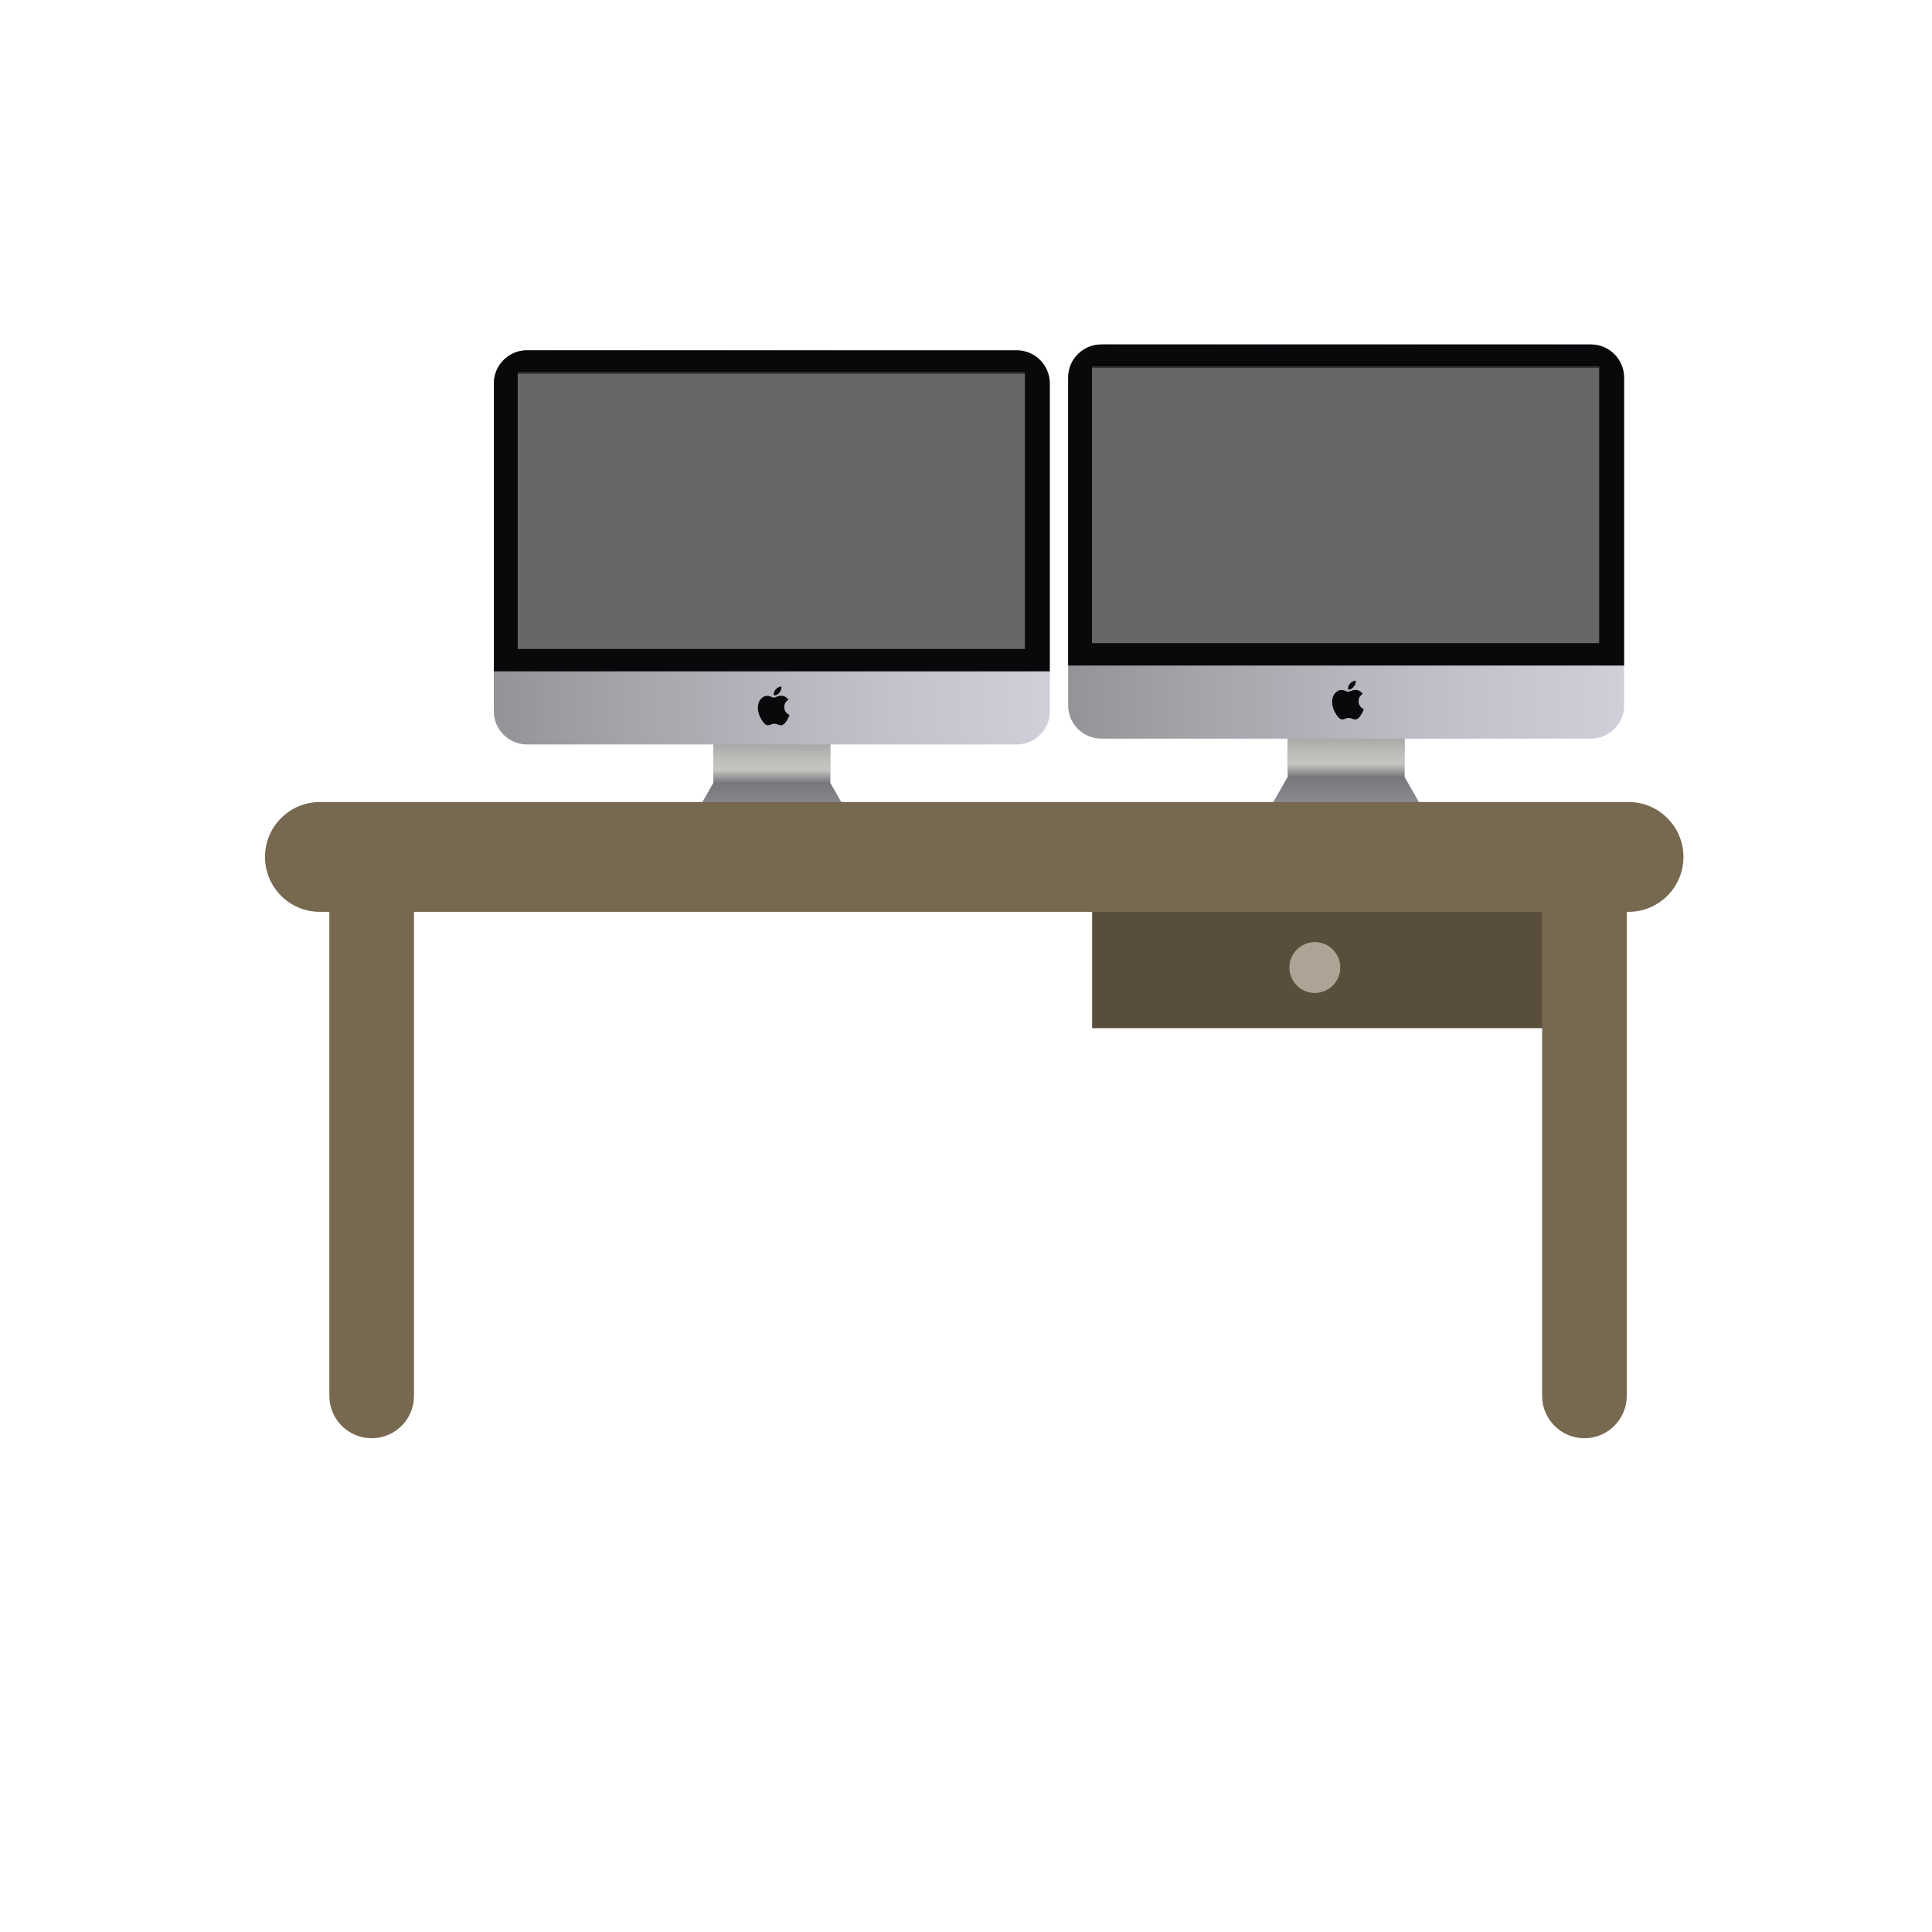
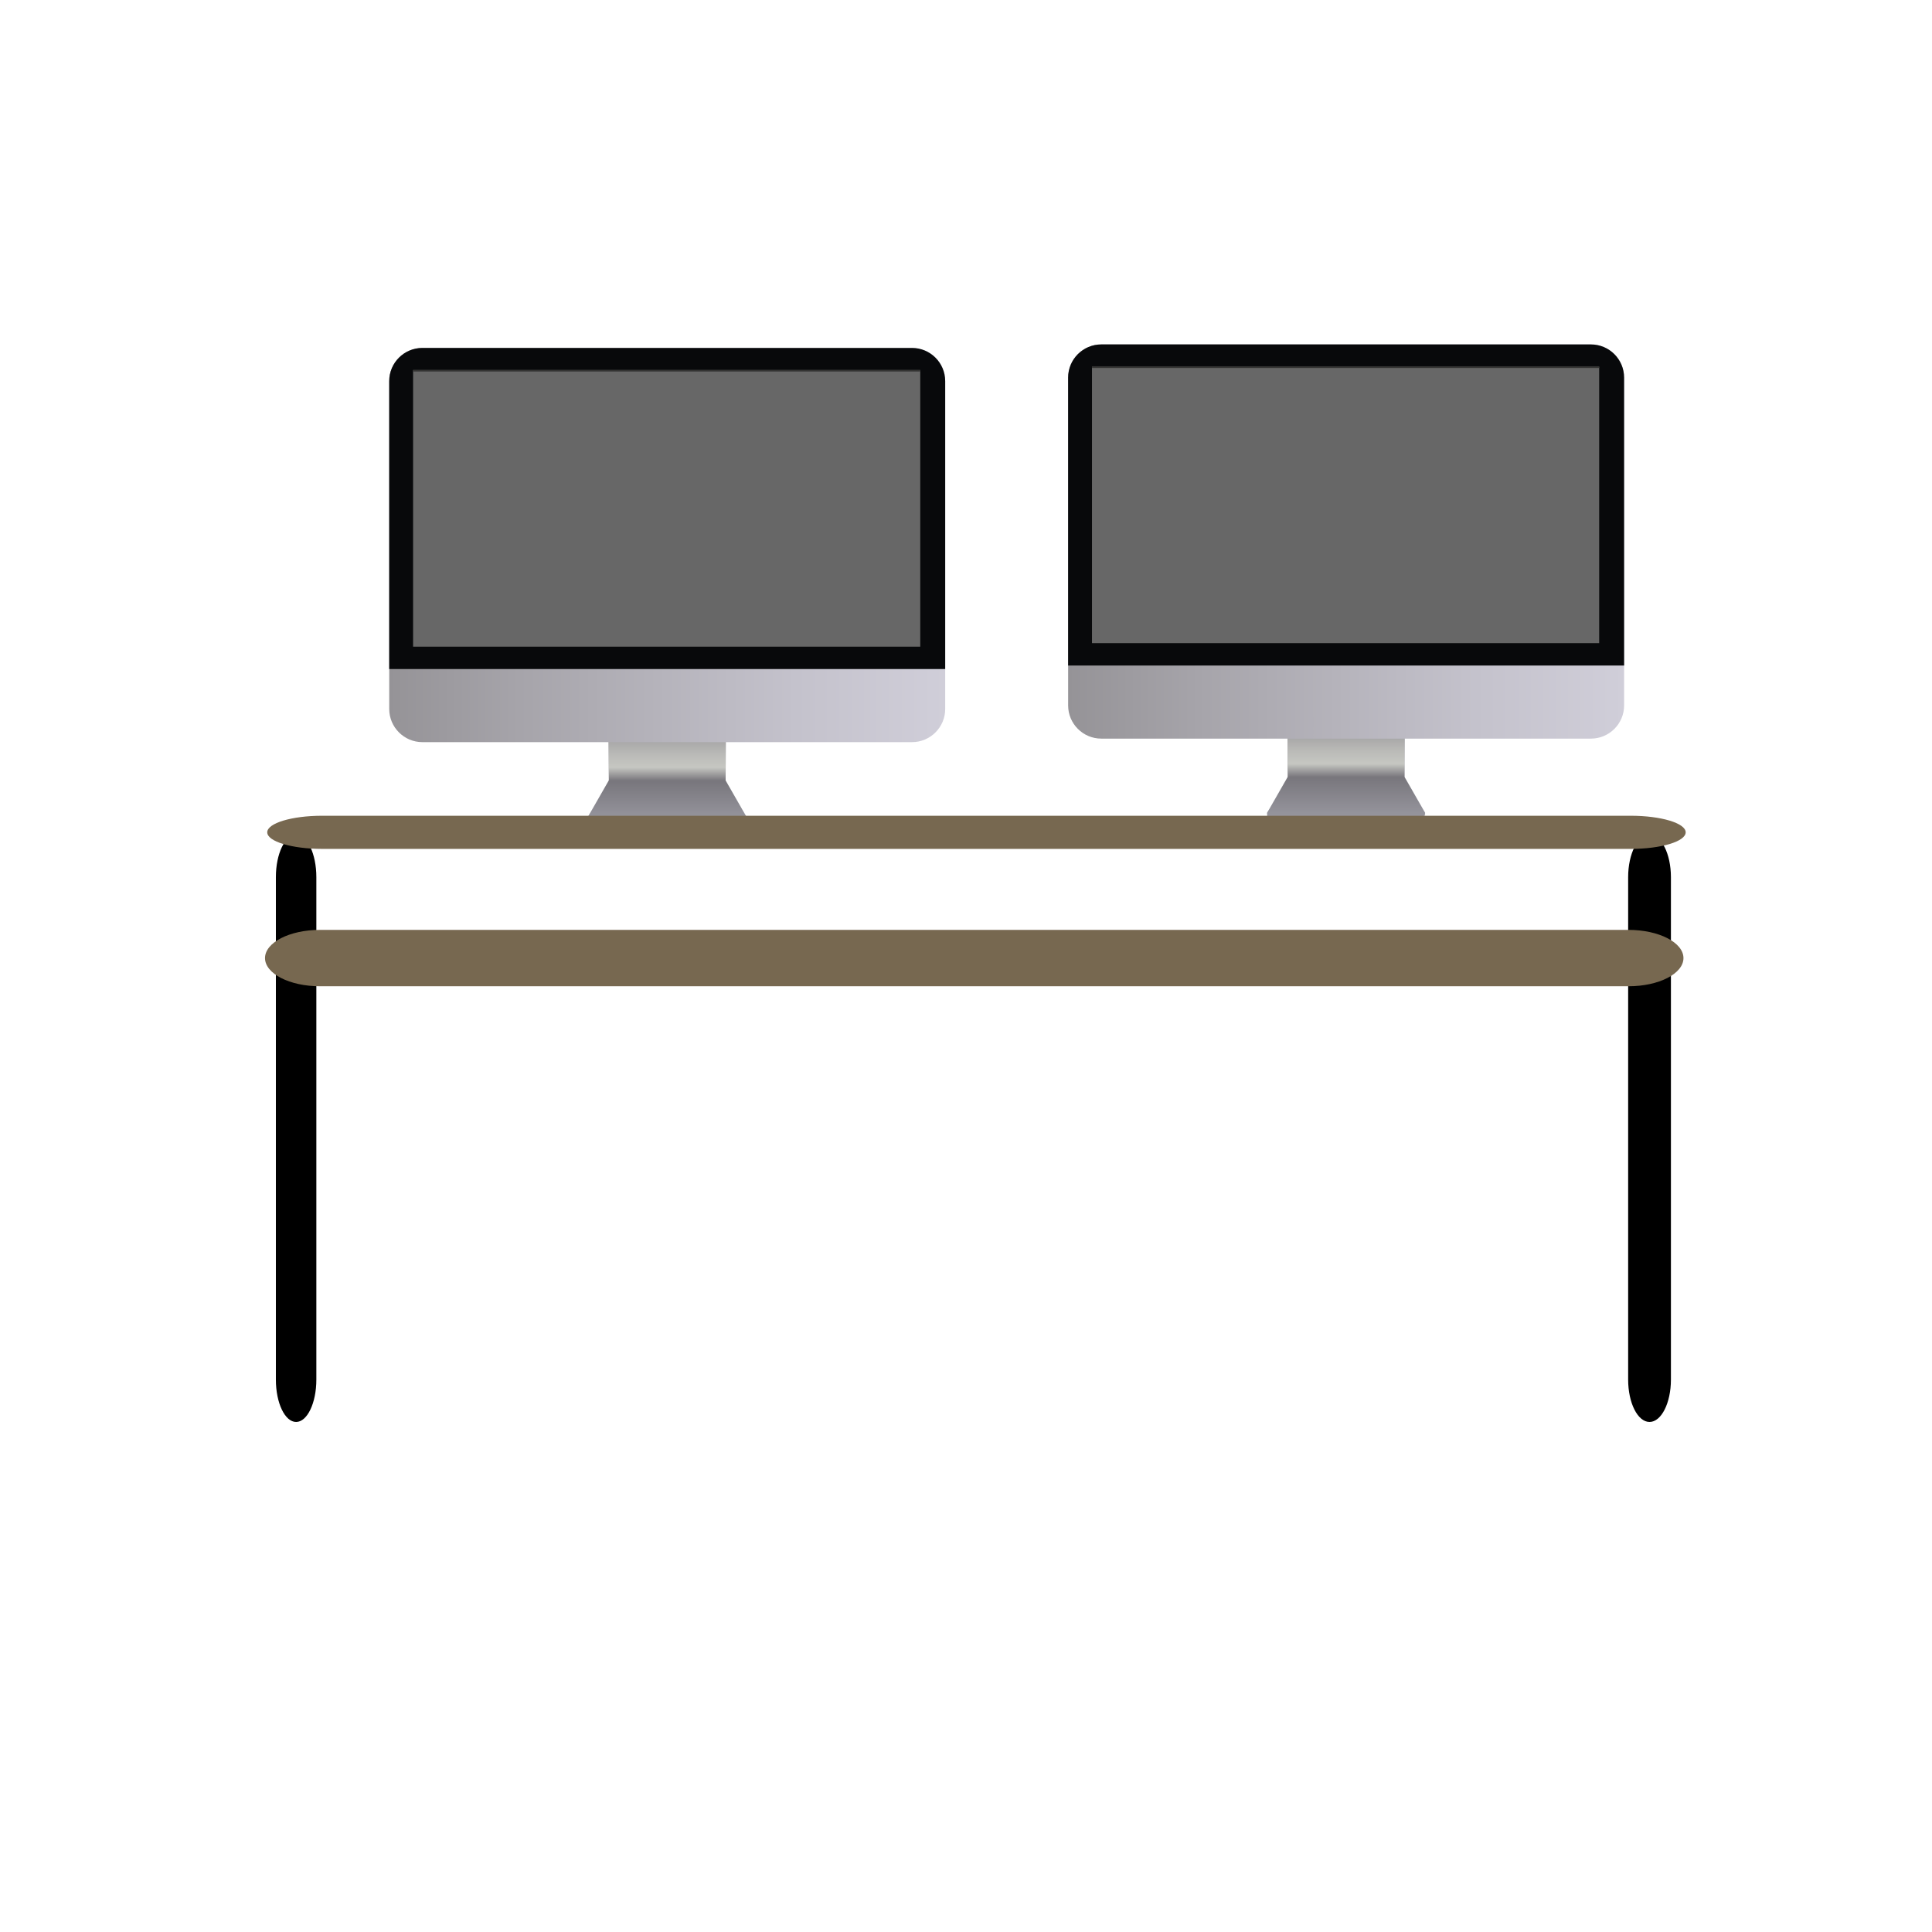
<svg xmlns="http://www.w3.org/2000/svg" xmlns:xlink="http://www.w3.org/1999/xlink" version="1.1" id="Layer_1" viewBox="0 0 473.931 473.931" xml:space="preserve">
  <defs id="defs88">
    <linearGradient id="linearGradient747" gradientUnits="userSpaceOnUse" x1="-4.439" y1="540.869" x2="5.918" y2="540.869" gradientTransform="matrix(3.7418,0,0,-3.7418,186.5716,2214.06)">
      <stop offset="0" style="stop-color:#959397" id="stop4-4" />
      <stop offset="0.234" style="stop-color:#A6A4AA" id="stop6-8" />
      <stop offset="0.731" style="stop-color:#C4C2CC" id="stop8-5" />
      <stop offset="1" style="stop-color:#D0CED9" id="stop10-9" />
    </linearGradient>
    <linearGradient id="linearGradient755" gradientUnits="userSpaceOnUse" x1="0.739" y1="544.668" x2="0.739" y2="537.792" gradientTransform="matrix(3.7418,0,0,-3.7418,186.5716,2214.06)">
      <stop offset="0.115" style="stop-color:#959397" id="stop15-5" />
      <stop offset="0.142" style="stop-color:#99989B" id="stop17-2" />
      <stop offset="0.372" style="stop-color:#BABAB7" id="stop19-8" />
      <stop offset="0.497" style="stop-color:#C6C7C2" id="stop21-8" />
      <stop offset="0.624" style="stop-color:#78767C" id="stop23-7" />
      <stop offset="1" style="stop-color:#97969E" id="stop25-7" />
    </linearGradient>
    <linearGradient id="linearGradient761" gradientUnits="userSpaceOnUse" x1="-17.486" y1="555.831" x2="18.963" y2="555.831" gradientTransform="matrix(3.7418,0,0,-3.7418,186.5716,2214.06)">
      <stop offset="0" style="stop-color:#959397" id="stop30-3" />
      <stop offset="0.234" style="stop-color:#A6A4AA" id="stop32-0" />
      <stop offset="0.731" style="stop-color:#C4C2CC" id="stop34-4" />
      <stop offset="1" style="stop-color:#D0CED9" id="stop36-9" />
    </linearGradient>
    <linearGradient xlink:href="#SVGID_1_" id="linearGradient773" gradientUnits="userSpaceOnUse" gradientTransform="matrix(3.7418,0,0,-3.741799,327.4484,2212.627)" x1="-4.439" y1="540.869" x2="5.918" y2="540.869" />
    <linearGradient xlink:href="#SVGID_2_" id="linearGradient775" gradientUnits="userSpaceOnUse" gradientTransform="matrix(3.7418,0,0,-3.741799,327.4484,2212.627)" x1="0.739" y1="544.668" x2="0.739" y2="537.792" />
    <linearGradient xlink:href="#SVGID_3_" id="linearGradient777" gradientUnits="userSpaceOnUse" gradientTransform="matrix(3.7418,0,0,-3.741799,327.4484,2212.627)" x1="-17.486" y1="555.831" x2="18.963" y2="555.831" />
+     <linearGradient xlink:href="#SVGID_1_" id="linearGradient347" gradientUnits="userSpaceOnUse" gradientTransform="matrix(3.7418,0,0,-3.7418,160.9075,2213.49)" x1="-4.439" y1="540.869" x2="5.918" y2="540.869" />
+     <linearGradient xlink:href="#SVGID_2_" id="linearGradient349" gradientUnits="userSpaceOnUse" gradientTransform="matrix(3.7418,0,0,-3.7418,160.9075,2213.49)" x1="0.739" y1="544.668" x2="0.739" y2="537.792" />
+     <linearGradient xlink:href="#SVGID_3_" id="linearGradient351" gradientUnits="userSpaceOnUse" gradientTransform="matrix(3.7418,0,0,-3.7418,160.9075,2213.49)" x1="-17.486" y1="555.831" x2="18.963" y2="555.831" />
  </defs>
  <linearGradient id="SVGID_1_" gradientUnits="userSpaceOnUse" x1="-4.439" y1="540.869" x2="5.918" y2="540.869" gradientTransform="matrix(3.7418 0 0 -3.7418 186.5716 2214.06)">
    <stop offset="0" style="stop-color:#959397" id="stop4" />
    <stop offset="0.234" style="stop-color:#A6A4AA" id="stop6" />
    <stop offset="0.731" style="stop-color:#C4C2CC" id="stop8" />
    <stop offset="1" style="stop-color:#D0CED9" id="stop10" />
  </linearGradient>
-   <path style="fill:url(#SVGID_1_);" d="M208.708,202.291c0,1.197-0.973,0.92-2.17,0.92h-34.413c-1.197,0-2.163,0.277-2.163-0.92  v-1.478l5.066-7.6l-0.094-13.777c0-1.197,0.965-2.163,2.163-2.163h24.482c1.19,0,2.163,0.965,2.163,2.163l-0.079,13.811l5.051,7.562  v1.482H208.708z" id="path13" />
+   <path style="fill:url(#linearGradient347)" d="m 183.044,201.721 c 0,1.197 -0.973,0.92 -2.17,0.92 h -34.413 c -1.197,0 -2.163,0.277 -2.163,-0.92 v -1.478 l 5.066,-7.6 -0.094,-13.777 c 0,-1.197 0.965,-2.163 2.163,-2.163 h 24.482 c 1.19,0 2.163,0.965 2.163,2.163 l -0.079,13.811 5.051,7.562 v 1.482 h -0.006 z" id="path13" />
  <linearGradient id="SVGID_2_" gradientUnits="userSpaceOnUse" x1="0.739" y1="544.668" x2="0.739" y2="537.792" gradientTransform="matrix(3.7418 0 0 -3.7418 186.5716 2214.06)">
    <stop offset="0.115" style="stop-color:#959397" id="stop15" />
    <stop offset="0.142" style="stop-color:#99989B" id="stop17" />
    <stop offset="0.372" style="stop-color:#BABAB7" id="stop19" />
    <stop offset="0.497" style="stop-color:#C6C7C2" id="stop21" />
    <stop offset="0.624" style="stop-color:#78767C" id="stop23" />
    <stop offset="1" style="stop-color:#97969E" id="stop25" />
  </linearGradient>
-   <path style="fill:url(#SVGID_2_);" d="M208.708,200.817c0,1.197-0.973,0.928-2.17,0.928h-34.413c-1.197,0-2.163,0.269-2.163-0.928  l5.066-8.849l-0.094-13.762c0-1.197,0.965-2.163,2.163-2.163h24.482c1.19,0,2.163,0.965,2.163,2.163l-0.079,13.811L208.708,200.817z  " id="path28" />
+   <path style="fill:url(#linearGradient349)" d="m 183.044,200.247 c 0,1.197 -0.973,0.928 -2.17,0.928 h -34.413 c -1.197,0 -2.163,0.269 -2.163,-0.928 l 5.066,-8.849 -0.094,-13.762 c 0,-1.197 0.965,-2.163 2.163,-2.163 h 24.482 c 1.19,0 2.163,0.965 2.163,2.163 l -0.079,13.811 z" id="path28" />
  <linearGradient id="SVGID_3_" gradientUnits="userSpaceOnUse" x1="-17.486" y1="555.831" x2="18.963" y2="555.831" gradientTransform="matrix(3.7418 0 0 -3.7418 186.5716 2214.06)">
    <stop offset="0" style="stop-color:#959397" id="stop30" />
    <stop offset="0.234" style="stop-color:#A6A4AA" id="stop32" />
    <stop offset="0.731" style="stop-color:#C4C2CC" id="stop34" />
    <stop offset="1" style="stop-color:#D0CED9" id="stop36" />
  </linearGradient>
-   <path style="fill:url(#SVGID_3_);" d="M257.527,174.478c0,4.494-3.648,8.142-8.142,8.142H129.285c-4.494,0-8.142-3.648-8.142-8.142  v-80.41c0-4.494,3.648-8.142,8.142-8.142h120.099c4.494,0,8.142,3.648,8.142,8.142V174.478z" id="path39" />
-   <path style="fill:#08090B;" d="M257.527,164.69H121.143V94.064c0-4.494,3.648-8.142,8.142-8.142h120.099  c4.494,0,8.142,3.648,8.142,8.142V164.69z" id="path41" />
-   <rect x="126.995" y="91.4" style="fill:#676767;" width="124.414" height="67.801" id="rect43" />
-   <rect x="126.995" y="91.273" style="fill:#343433;" width="124.414" height="0.43" id="rect45" />
-   <g id="g51">
-     <path style="fill:#08090B;" d="M191.653,168.383c0.123,0.696-0.206,1.265-0.561,1.643c-0.307,0.329-0.722,0.591-1.295,0.554   c-0.109-1.197,0.849-2.047,1.841-2.2C191.645,168.383,191.645,168.383,191.653,168.383z" id="path47" />
-     <path style="fill:#08090B;" d="M193.404,171.612c-0.629,0.453-1.081,1.036-1.01,2.032c0.06,0.861,0.614,1.433,1.28,1.74   c-0.161,0.453-0.337,0.849-0.561,1.212c-0.292,0.468-0.722,1.164-1.343,1.295c-0.722,0.146-1.171-0.408-1.949-0.352   c-0.599,0.045-1.141,0.535-1.74,0.329c-0.292-0.094-0.599-0.408-0.797-0.644c-0.606-0.73-1.182-1.871-1.325-2.967   c-0.131-0.935,0-1.755,0.382-2.384c0.393-0.651,1.134-1.272,2.118-1.164c0.239,0.03,0.49,0.123,0.707,0.206   c0.191,0.075,0.445,0.221,0.681,0.213c0.228,0,0.513-0.153,0.73-0.228c0.247-0.094,0.52-0.191,0.797-0.221   C192.368,170.591,192.974,171.085,193.404,171.612z" id="path49" />
-   </g>
+   <path style="fill:url(#linearGradient351)" d="m 231.863,173.908 c 0,4.494 -3.648,8.142 -8.142,8.142 h -120.1 c -4.494,0 -8.142,-3.648 -8.142,-8.142 V 93.498 c 0,-4.494 3.648,-8.142 8.142,-8.142 h 120.099 c 4.494,0 8.142,3.648 8.142,8.142 v 80.41 z" id="path39" />
+   <path style="fill:#08090b" d="M 231.863,164.12 H 95.479 V 93.494 c 0,-4.494 3.648,-8.142 8.142,-8.142 h 120.099 c 4.494,0 8.142,3.648 8.142,8.142 v 70.626 z" id="path41" />
+   <rect x="101.331" y="90.83" style="fill:#676767" width="124.414" height="67.801" id="rect43" />
+   <rect x="101.331" y="90.703" style="fill:#343433" width="124.414" height="0.43" id="rect45" />
  <path style="fill:url(#linearGradient773);stroke-width:1" d="m 349.585,200.859 c 0,1.197 -0.973,0.92 -2.17,0.92 h -34.413 c -1.197,0 -2.163,0.277 -2.163,-0.92 v -1.478 l 5.066,-7.6 -0.094,-13.777 c 0,-1.197 0.965,-2.163 2.163,-2.163 h 24.482 c 1.19,0 2.163,0.965 2.163,2.163 l -0.079,13.811 5.051,7.562 v 1.482 z" id="path13-2" />
  <path style="fill:url(#linearGradient775);stroke-width:1" d="m 349.585,199.385 c 0,1.197 -0.973,0.928 -2.17,0.928 h -34.413 c -1.197,0 -2.163,0.269 -2.163,-0.928 l 5.066,-8.849 -0.094,-13.762 c 0,-1.197 0.965,-2.163 2.163,-2.163 h 24.482 c 1.19,0 2.163,0.965 2.163,2.163 l -0.079,13.811 z" id="path28-3" />
  <path style="fill:url(#linearGradient777);stroke-width:1" d="m 398.404,173.046 c 0,4.494 -3.648,8.142 -8.142,8.142 h -120.1 c -4.494,0 -8.142,-3.648 -8.142,-8.142 V 92.636 c 0,-4.494 3.648,-8.142 8.142,-8.142 h 120.099 c 4.494,0 8.142,3.648 8.142,8.142 v 80.41 z" id="path39-7" />
  <path style="fill:#08090b;stroke-width:1" d="m 398.404,163.258 h -136.384 V 92.632 c 0,-4.494 3.648,-8.142 8.142,-8.142 h 120.099 c 4.494,0 8.142,3.648 8.142,8.142 v 70.626 z" id="path41-2" />
  <rect x="267.872" y="89.968" style="fill:#676767;stroke-width:1" width="124.414" height="67.801" id="rect43-9" />
  <rect x="267.872" y="89.841" style="fill:#343433;stroke-width:1" width="124.414" height="0.43" id="rect45-9" />
-   <g id="g51-7" transform="translate(140.8768,-1.431517)">
-     <path style="fill:#08090b" d="m 191.653,168.383 c 0.123,0.696 -0.206,1.265 -0.561,1.643 -0.307,0.329 -0.722,0.591 -1.295,0.554 -0.109,-1.197 0.849,-2.047 1.841,-2.2 0.007,0.003 0.007,0.003 0.015,0.003 z" id="path47-4" />
-     <path style="fill:#08090b" d="m 193.404,171.612 c -0.629,0.453 -1.081,1.036 -1.01,2.032 0.06,0.861 0.614,1.433 1.28,1.74 -0.161,0.453 -0.337,0.849 -0.561,1.212 -0.292,0.468 -0.722,1.164 -1.343,1.295 -0.722,0.146 -1.171,-0.408 -1.949,-0.352 -0.599,0.045 -1.141,0.535 -1.74,0.329 -0.292,-0.094 -0.599,-0.408 -0.797,-0.644 -0.606,-0.73 -1.182,-1.871 -1.325,-2.967 -0.131,-0.935 0,-1.755 0.382,-2.384 0.393,-0.651 1.134,-1.272 2.118,-1.164 0.239,0.03 0.49,0.123 0.707,0.206 0.191,0.075 0.445,0.221 0.681,0.213 0.228,0 0.513,-0.153 0.73,-0.228 0.247,-0.094 0.52,-0.191 0.797,-0.221 0.994,-0.088 1.6,0.406 2.03,0.933 z" id="path49-3" />
-   </g>
-   <rect x="267.91" y="199.099" style="fill:#594E3C;" width="110.558" height="53.114" id="rect53" />
-   <circle style="fill:#ADA495;" cx="322.54" cy="237.34" r="6.238" id="circle55" />
  <g id="g63">
-     <path style="fill:#776850;" d="M388.668,208.775c5.736,0,10.383,4.662,10.383,10.391v123.257c0,5.729-4.647,10.383-10.383,10.383   l0,0c-5.729,0-10.376-4.655-10.376-10.383V219.166C378.292,213.437,382.939,208.775,388.668,208.775L388.668,208.775z" id="path57" />
-     <path style="fill:#776850;" d="M91.175,208.775c5.725,0,10.38,4.662,10.38,10.391v123.257c0,5.729-4.655,10.383-10.38,10.383l0,0   c-5.736,0-10.383-4.655-10.383-10.383V219.166C80.792,213.437,85.439,208.775,91.175,208.775L91.175,208.775z" id="path59" />
-     <path style="fill:#776850;" d="M412.963,210.216c0,7.439-6.043,13.47-13.478,13.47H78.48c-7.439,0-13.47-6.028-13.47-13.47l0,0   c0-7.439,6.028-13.478,13.47-13.478h321.006C406.916,196.738,412.963,202.773,412.963,210.216L412.963,210.216z" id="path61" />
+     <path style="fill:#000000;stroke-width:0.711" d="m 404.639,204.783 c 2.899,0 5.248,4.662 5.248,10.391 v 123.257 c 0,5.729 -2.349,10.383 -5.248,10.383 v 0 c -2.896,0 -5.245,-4.655 -5.245,-10.383 v -123.257 c 0,-5.729 2.349,-10.391 5.245,-10.391 z" id="path57" />
+     <path style="fill:#000000;stroke-width:0.691" d="m 72.639,204.783 c 2.737,0 4.963,4.662 4.963,10.391 v 123.257 c 0,5.729 -2.226,10.383 -4.963,10.383 v 0 c -2.742,0 -4.964,-4.655 -4.964,-10.383 v -123.257 c 0,-5.729 2.222,-10.391 4.964,-10.391 z" id="path59" />
+     <path style="fill:#776850;stroke-width:0.716" d="m 412.963,235.023 c 0,3.818 -6.043,6.913 -13.478,6.913 H 78.48 c -7.439,0 -13.47,-3.094 -13.47,-6.913 v 0 c 0,-3.818 6.028,-6.917 13.47,-6.917 h 321.006 c 7.43,0 13.477,3.097 13.477,6.917 z" id="path61" />
+     <path style="fill:#776850;stroke-width:0.549" d="m 413.508,204.174 c 0,2.244 -6.043,4.063 -13.478,4.063 H 79.025 c -7.439,0 -13.47,-1.818 -13.47,-4.063 v 0 c 0,-2.244 6.028,-4.065 13.47,-4.065 H 400.031 c 7.43,0 13.477,1.82 13.477,4.065 z" id="path61-9" />
  </g>
</svg>
